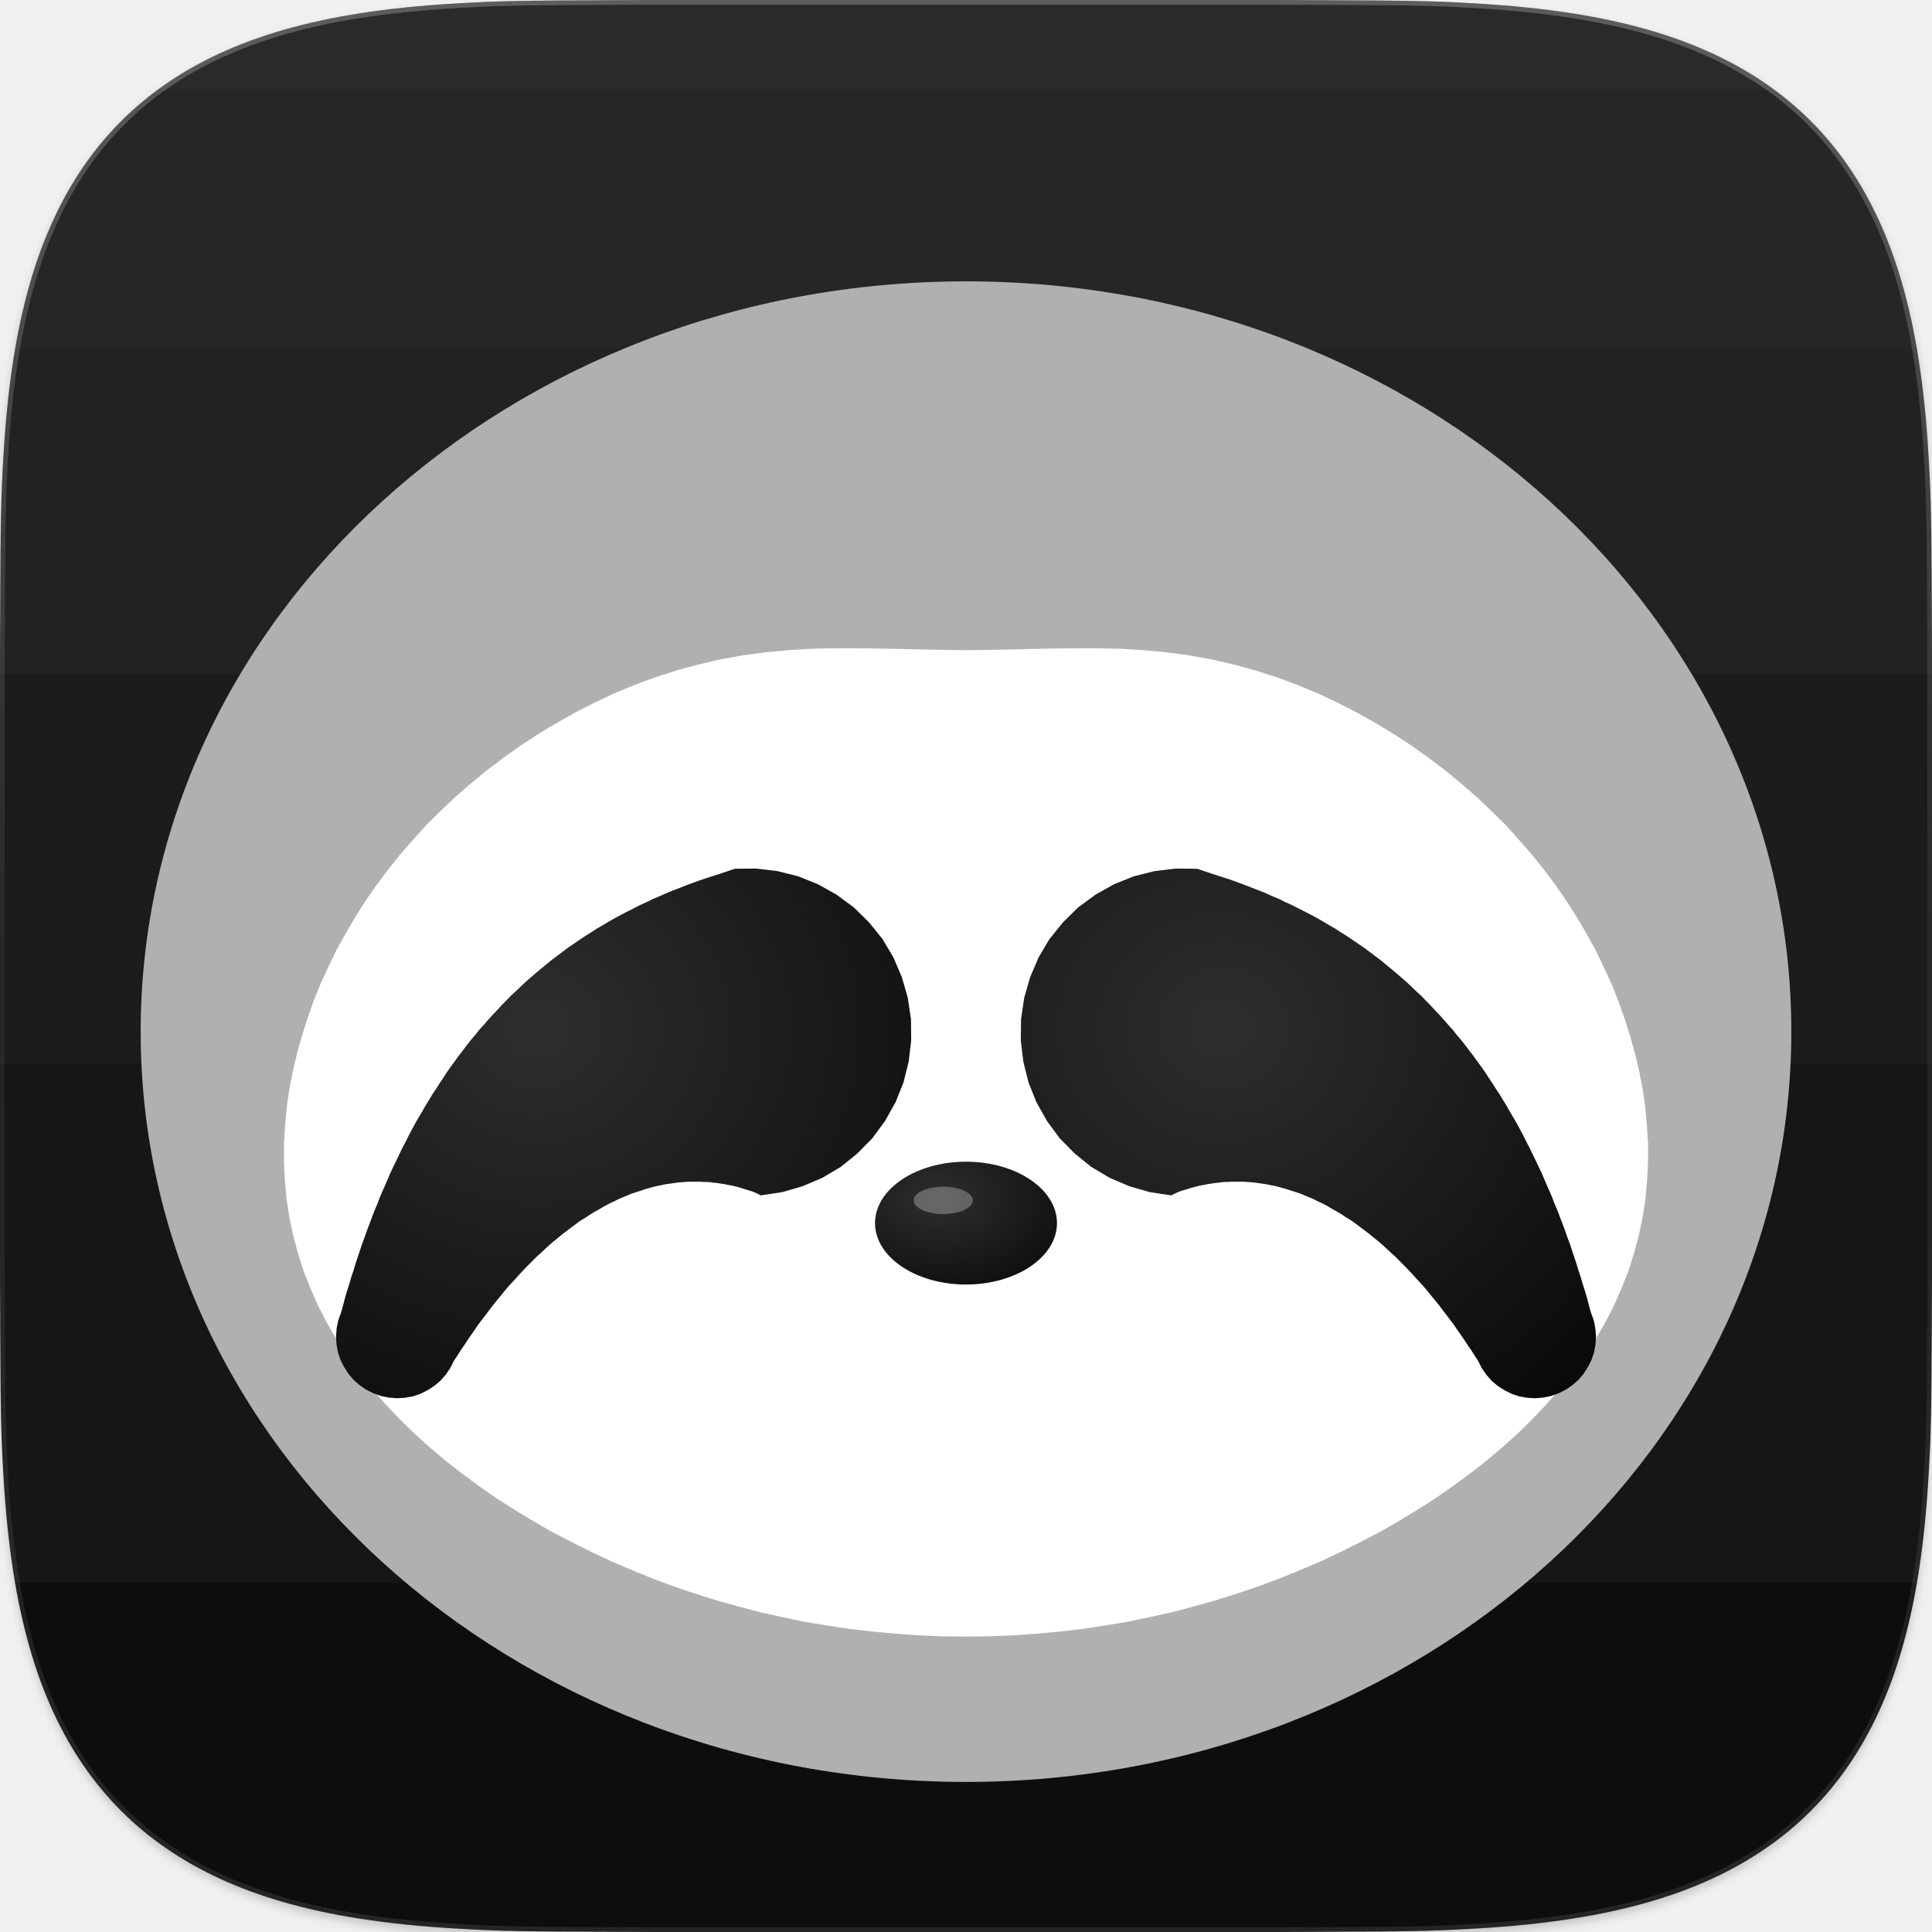
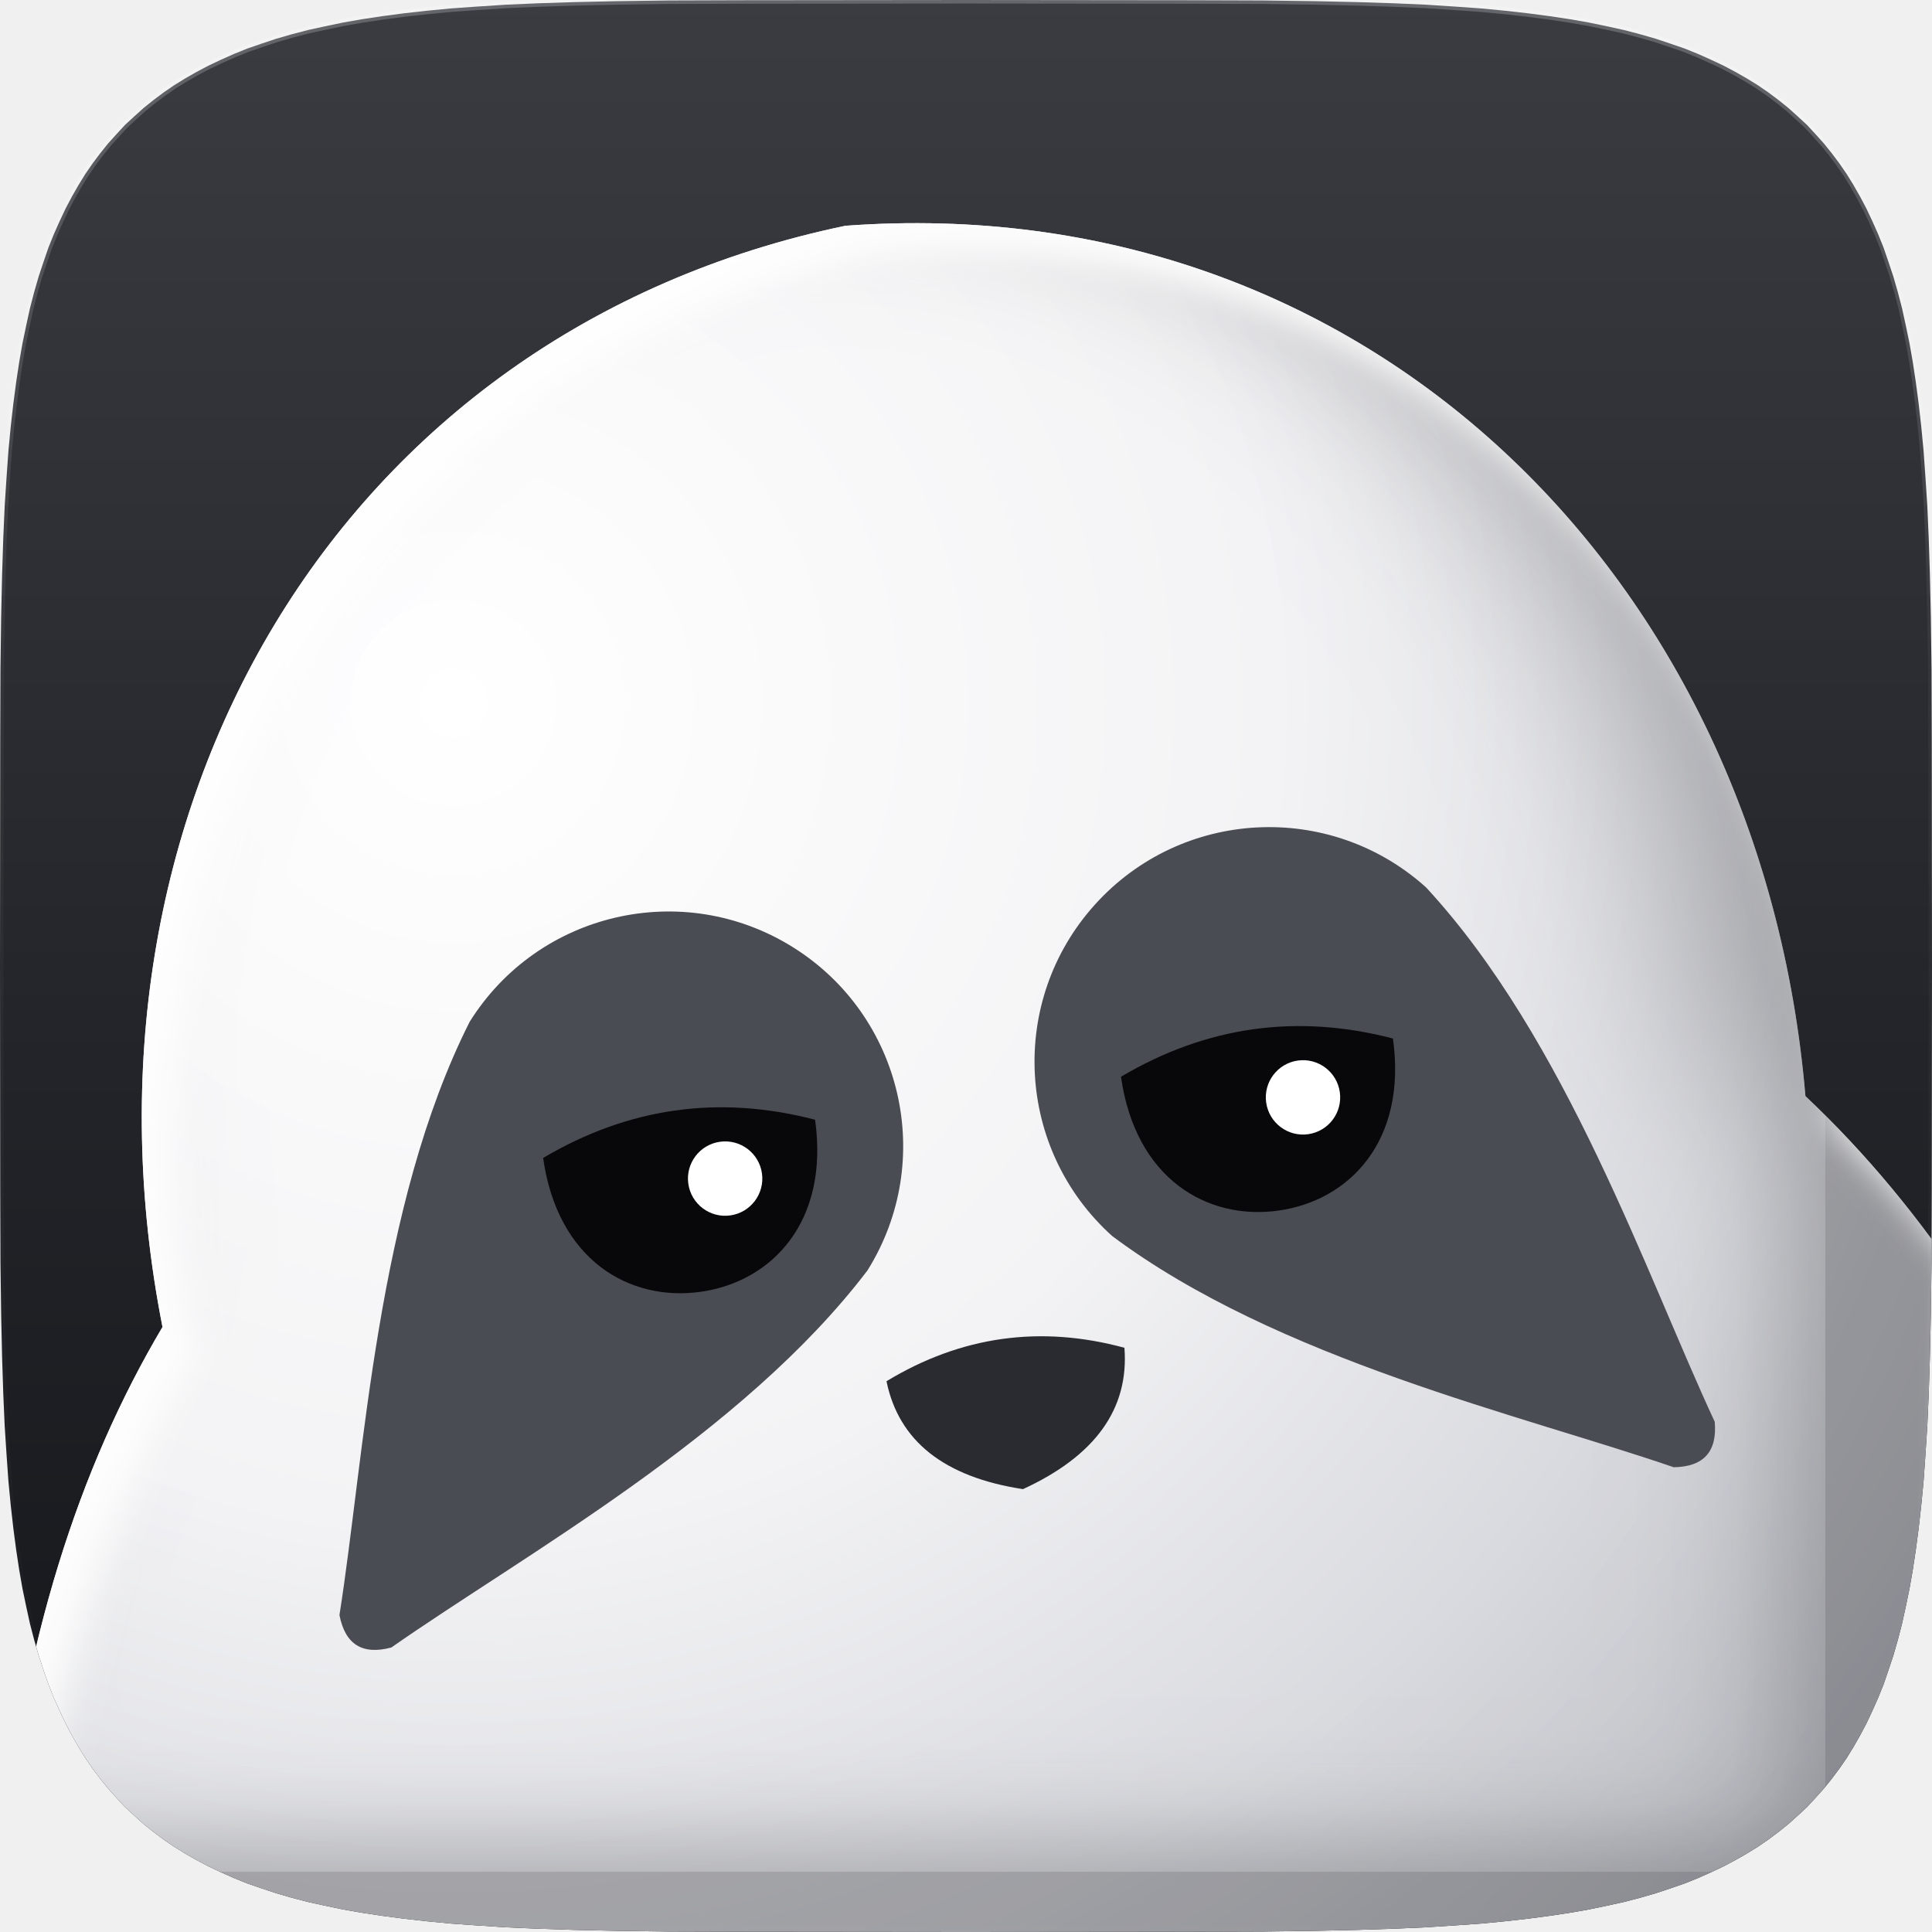
- <svg xmlns="http://www.w3.org/2000/svg" viewBox="100 100 824 824" width="824" height="824">
+ <svg xmlns="http://www.w3.org/2000/svg" viewBox="100 100 824 824">
  <defs>
-     <linearGradient id="body" x1="0" y1="0" x2="0" y2="1">
-       <stop offset="0" stop-color="#2A2A2A" />
-       <stop offset="1" stop-color="#0C0C0C" />
+     <path id="squircle" d="M924.0 512.0 L923.9 608.0 L923.8 638.6 L923.5 660.9 L923.1 679.0 L922.6 694.5 L922.0 708.2 L921.2 720.5 L920.4 731.8 L919.4 742.2 L918.3 751.9 L917.1 761.0 L915.8 769.6 L914.4 777.6 L912.8 785.3 L911.2 792.6 L909.4 799.5 L907.5 806.1 L905.4 812.4 L903.3 818.5 L901.0 824.2 L898.5 829.8 L896.0 835.1 L893.3 840.2 L890.5 845.1 L887.6 849.8 L884.5 854.3 L881.2 858.7 L877.9 862.8 L874.3 866.8 L870.7 870.7 L866.8 874.3 L862.8 877.9 L858.7 881.2 L854.3 884.5 L849.8 887.6 L845.1 890.5 L840.2 893.3 L835.1 896.0 L829.8 898.5 L824.2 901.0 L818.5 903.3 L812.4 905.4 L806.1 907.5 L799.5 909.4 L792.6 911.2 L785.3 912.8 L777.6 914.4 L769.6 915.8 L761.0 917.1 L751.9 918.3 L742.2 919.4 L731.8 920.4 L720.5 921.2 L708.2 922.0 L694.5 922.6 L679.0 923.1 L660.9 923.5 L638.6 923.8 L608.0 923.9 L512.0 924.0 L416.0 923.9 L385.4 923.8 L363.1 923.5 L345.0 923.1 L329.5 922.6 L315.8 922.0 L303.5 921.2 L292.2 920.4 L281.8 919.4 L272.1 918.3 L263.0 917.1 L254.4 915.8 L246.4 914.4 L238.7 912.8 L231.4 911.2 L224.5 909.4 L217.9 907.5 L211.6 905.4 L205.5 903.3 L199.8 901.0 L194.2 898.5 L188.9 896.0 L183.8 893.3 L178.9 890.5 L174.2 887.6 L169.7 884.5 L165.3 881.2 L161.2 877.9 L157.2 874.3 L153.3 870.7 L149.7 866.8 L146.1 862.8 L142.8 858.7 L139.5 854.3 L136.4 849.8 L133.5 845.1 L130.7 840.2 L128.0 835.1 L125.5 829.8 L123.0 824.2 L120.7 818.5 L118.6 812.4 L116.5 806.1 L114.6 799.5 L112.8 792.6 L111.2 785.3 L109.6 777.6 L108.2 769.6 L106.9 761.0 L105.7 751.9 L104.6 742.2 L103.6 731.8 L102.8 720.5 L102.0 708.2 L101.4 694.5 L100.9 679.0 L100.5 660.9 L100.2 638.6 L100.1 608.0 L100.0 512.0 L100.1 416.0 L100.2 385.4 L100.5 363.1 L100.9 345.0 L101.4 329.5 L102.0 315.8 L102.8 303.5 L103.6 292.2 L104.6 281.8 L105.7 272.1 L106.9 263.0 L108.2 254.4 L109.6 246.4 L111.2 238.7 L112.8 231.4 L114.6 224.5 L116.5 217.9 L118.6 211.6 L120.7 205.5 L123.0 199.8 L125.5 194.2 L128.0 188.9 L130.7 183.8 L133.5 178.9 L136.4 174.2 L139.5 169.7 L142.8 165.3 L146.1 161.2 L149.7 157.2 L153.3 153.3 L157.2 149.7 L161.2 146.1 L165.3 142.8 L169.7 139.5 L174.2 136.4 L178.9 133.5 L183.8 130.7 L188.9 128.0 L194.2 125.5 L199.8 123.0 L205.5 120.7 L211.6 118.6 L217.9 116.5 L224.5 114.6 L231.4 112.8 L238.7 111.2 L246.4 109.6 L254.4 108.2 L263.0 106.9 L272.1 105.7 L281.8 104.6 L292.2 103.6 L303.5 102.8 L315.8 102.0 L329.5 101.4 L345.0 100.9 L363.1 100.5 L385.4 100.2 L416.0 100.1 L512.0 100.0 L608.0 100.1 L638.6 100.2 L660.9 100.5 L679.0 100.9 L694.5 101.4 L708.2 102.0 L720.5 102.8 L731.8 103.6 L742.2 104.6 L751.9 105.7 L761.0 106.9 L769.6 108.2 L777.6 109.6 L785.3 111.2 L792.6 112.8 L799.5 114.6 L806.1 116.5 L812.4 118.6 L818.5 120.7 L824.2 123.0 L829.8 125.5 L835.1 128.0 L840.2 130.7 L845.1 133.5 L849.8 136.4 L854.3 139.5 L858.7 142.8 L862.8 146.1 L866.8 149.7 L870.7 153.3 L874.3 157.2 L877.9 161.2 L881.2 165.3 L884.5 169.7 L887.6 174.2 L890.5 178.9 L893.3 183.8 L896.0 188.9 L898.5 194.2 L901.0 199.8 L903.3 205.5 L905.4 211.6 L907.5 217.9 L909.4 224.5 L911.2 231.4 L912.8 238.7 L914.4 246.4 L915.8 254.4 L917.1 263.0 L918.3 272.1 L919.4 281.8 L920.4 292.2 L921.2 303.5 L922.0 315.8 L922.6 329.5 L923.1 345.0 L923.5 363.1 L923.8 385.4 L923.9 416.0 Z" />
+     <clipPath id="clip">
+       <use href="#squircle" />
+     </clipPath>
+     <linearGradient id="bg" x1="0" y1="0" x2="0" y2="1">
+       <stop offset="0" stop-color="#3a3c42" />
+       <stop offset="0.55" stop-color="#232429" />
+       <stop offset="1" stop-color="#141519" />
    </linearGradient>
-     <linearGradient id="edge" x1="0" y1="0" x2="0" y2="1">
-       <stop offset="0" stop-color="#FFF" stop-opacity="0.24" />
-       <stop offset="0.5" stop-color="#FFF" stop-opacity="0.05" />
-       <stop offset="1" stop-color="#FFF" stop-opacity="0.10" />
+     <linearGradient id="rim" x1="0" y1="0" x2="0" y2="1">
+       <stop offset="0" stop-color="#fff" stop-opacity="0.22" />
+       <stop offset="0.35" stop-color="#fff" stop-opacity="0.04" />
+       <stop offset="1" stop-color="#fff" stop-opacity="0" />
    </linearGradient>
-     <filter id="shadow" x="-20%" y="-20%" width="140%" height="140%">
-       <feDropShadow dx="0" dy="12" stdDeviation="14" flood-color="#000" flood-opacity="0.30" />
-       <feDropShadow dx="0" dy="2" stdDeviation="2" flood-color="#000" flood-opacity="0.18" />
-     </filter>
-     <clipPath id="sq">
-       <path d="M643.84 100C662.61 100.12 686.07 100.12 700.16 100.35C714.26 100.59 719.95 100.94 728.41 101.41C736.88 101.88 743.98 102.47 750.97 103.18C757.96 103.89 764.25 104.71 770.35 105.66C776.44 106.6 782.09 107.66 787.54 108.84C793 110.03 798.12 111.33 803.07 112.75C808.01 114.17 812.7 115.71 817.22 117.37C821.74 119.04 826.04 120.82 830.19 122.73C834.34 124.64 838.3 126.67 842.11 128.82C845.92 130.98 849.56 133.26 853.06 135.67C856.57 138.07 859.91 140.61 863.12 143.27C866.33 145.94 869.4 148.74 872.33 151.67C875.26 154.6 878.06 157.67 880.73 160.88C883.39 164.09 885.93 167.43 888.33 170.94C890.74 174.44 893.02 178.08 895.18 181.89C897.33 185.7 899.36 189.66 901.27 193.81C903.18 197.96 904.96 202.26 906.63 206.78C908.29 211.3 909.83 215.99 911.25 220.93C912.67 225.88 913.97 231 915.16 236.46C916.34 241.91 917.4 247.56 918.34 253.65C919.29 259.75 920.11 266.04 920.82 273.03C921.53 280.02 922.12 287.12 922.59 295.59C923.06 304.05 923.41 309.74 923.65 323.84C923.88 337.93 923.88 361.39 924 380.16L924 643.84C923.88 662.61 923.88 686.07 923.65 700.16C923.41 714.26 923.06 719.95 922.59 728.41C922.12 736.88 921.53 743.98 920.82 750.97C920.11 757.96 919.29 764.25 918.34 770.35C917.4 776.44 916.34 782.09 915.16 787.54C913.97 793 912.67 798.12 911.25 803.07C909.83 808.01 908.29 812.7 906.63 817.22C904.96 821.74 903.18 826.04 901.27 830.19C899.36 834.34 897.33 838.3 895.18 842.11C893.02 845.92 890.74 849.56 888.33 853.06C885.93 856.57 883.39 859.91 880.73 863.12C878.06 866.33 875.26 869.4 872.33 872.33C869.4 875.26 866.33 878.06 863.12 880.73C859.91 883.39 856.57 885.93 853.06 888.33C849.56 890.74 845.92 893.02 842.11 895.18C838.3 897.33 834.34 899.36 830.19 901.27C826.04 903.18 821.74 904.96 817.22 906.63C812.7 908.29 808.01 909.83 803.07 911.25C798.12 912.67 793 913.97 787.54 915.16C782.09 916.34 776.44 917.4 770.35 918.34C764.25 919.29 757.96 920.11 750.97 920.82C743.98 921.53 736.88 922.12 728.41 922.59C719.95 923.06 714.26 923.41 700.16 923.65C686.07 923.88 662.61 923.88 643.84 924L380.16 924C361.39 923.88 337.93 923.88 323.84 923.65C309.74 923.41 304.05 923.06 295.59 922.59C287.12 922.12 280.02 921.53 273.03 920.82C266.04 920.11 259.75 919.29 253.65 918.34C247.56 917.4 241.91 916.34 236.46 915.16C231 913.97 225.88 912.67 220.93 911.25C215.99 909.83 211.3 908.29 206.78 906.63C202.26 904.96 197.96 903.18 193.81 901.27C189.66 899.36 185.7 897.33 181.89 895.18C178.08 893.02 174.44 890.74 170.94 888.33C167.43 885.93 164.09 883.39 160.88 880.73C157.67 878.06 154.6 875.26 151.67 872.33C148.74 869.4 145.94 866.33 143.27 863.12C140.61 859.91 138.07 856.57 135.67 853.06C133.26 849.56 130.98 845.92 128.82 842.11C126.67 838.3 124.64 834.34 122.73 830.19C120.82 826.04 119.04 821.74 117.37 817.22C115.71 812.7 114.17 808.01 112.75 803.07C111.33 798.12 110.03 793 108.84 787.54C107.66 782.09 106.6 776.44 105.66 770.35C104.71 764.25 103.89 757.96 103.18 750.97C102.47 743.98 101.88 736.88 101.41 728.41C100.94 719.95 100.59 714.26 100.35 700.16C100.12 686.07 100.12 662.61 100 643.84L100 380.16C100.12 361.39 100.12 337.93 100.35 323.84C100.59 309.74 100.94 304.05 101.41 295.59C101.88 287.12 102.47 280.02 103.18 273.03C103.89 266.04 104.71 259.75 105.66 253.65C106.6 247.56 107.66 241.91 108.84 236.46C110.03 231 111.33 225.88 112.75 220.93C114.17 215.99 115.71 211.3 117.37 206.78C119.04 202.26 120.82 197.96 122.73 193.81C124.64 189.66 126.67 185.7 128.82 181.89C130.98 178.08 133.26 174.44 135.67 170.94C138.07 167.43 140.61 164.09 143.27 160.88C145.94 157.67 148.74 154.6 151.67 151.67C154.6 148.74 157.67 145.94 160.88 143.27C164.09 140.61 167.43 138.07 170.94 135.67C174.44 133.26 178.08 130.98 181.89 128.82C185.7 126.67 189.66 124.64 193.81 122.73C197.96 120.82 202.26 119.04 206.78 117.37C211.3 115.71 215.99 114.17 220.93 112.75C225.88 111.33 231 110.03 236.46 108.84C241.91 107.66 247.56 106.6 253.65 105.66C259.75 104.71 266.04 103.89 273.03 103.18C280.02 102.47 287.12 101.88 295.59 101.41C304.05 100.94 309.74 100.59 323.84 100.35C337.93 100.12 361.39 100.12 380.16 100Z" />
+     <radialGradient id="body" cx="0.30" cy="0.18" r="0.95">
+       <stop offset="0" stop-color="#ffffff" />
+       <stop offset="0.38" stop-color="#f3f3f5" />
+       <stop offset="0.62" stop-color="#d9dadf" />
+       <stop offset="0.86" stop-color="#b4b6bc" />
+       <stop offset="1" stop-color="#8a8c93" />
+     </radialGradient>
+     <linearGradient id="eye" x1="0" y1="0" x2="0" y2="1">
+       <stop offset="0" stop-color="#050506" />
+       <stop offset="1" stop-color="#26272c" />
+     </linearGradient>
+     <linearGradient id="patch" x1="0" y1="0" x2="0" y2="1">
+       <stop offset="0" stop-color="#6c6e75" />
+       <stop offset="1" stop-color="#4a4c53" />
+     </linearGradient>
+     <linearGradient id="claw" x1="0" y1="0" x2="0" y2="1">
+       <stop offset="0" stop-color="#8d8f96" />
+       <stop offset="1" stop-color="#45474d" />
+     </linearGradient>
+     <radialGradient id="ring" cx="0.5" cy="0.5" r="0.5">
+       <stop offset="0.47" stop-color="#8e9097" stop-opacity="0" />
+       <stop offset="0.6" stop-color="#8e9097" stop-opacity="0.4" />
+       <stop offset="1" stop-color="#8e9097" stop-opacity="0.4" />
+     </radialGradient>
+     <clipPath id="headClip">
+       <path d="M 112 1110 C 112 880 150 742 222 652 C 212 470 318 334 452 304 Q 452 270 478 250 Q 480 276 500 290 Q 512 254 548 244 Q 534 272 546 298 Q 566 284 584 290 Q 574 300 578 310 C 716 342 816 480 802 652 C 874 742 912 880 912 1110 Z" />
    </clipPath>
-     <radialGradient id="fur" cx="0.34" cy="0.22" r="0.95">
-       <stop offset="0" stop-color="#F2F2F2" />
-       <stop offset="0.4" stop-color="#D9D9D9" />
-       <stop offset="0.75" stop-color="#ADADAD" />
-       <stop offset="1" stop-color="#7E7E7E" />
-     </radialGradient>
-     <radialGradient id="furC" cx="0.34" cy="0.2" r="0.95">
-       <stop offset="0" stop-color="#E4E4E4" />
-       <stop offset="0.45" stop-color="#BDBDBD" />
-       <stop offset="0.8" stop-color="#8A8A8A" />
-       <stop offset="1" stop-color="#626262" />
-     </radialGradient>
-     <radialGradient id="face" cx="0.4" cy="0.3" r="0.8">
-       <stop offset="0" stop-color="#FFFFFF" />
-       <stop offset="0.7" stop-color="#FBFBFB" />
-       <stop offset="1" stop-color="#EFEFEF" />
-     </radialGradient>
-     <radialGradient id="mask" cx="0.35" cy="0.3" r="0.9">
-       <stop offset="0" stop-color="#2E2E2E" />
-       <stop offset="1" stop-color="#0A0A0A" />
-     </radialGradient>
-     <filter id="soft" x="-20%" y="-20%" width="140%" height="140%">
-       <feGaussianBlur stdDeviation="10" />
-     </filter>
-     <filter id="halo" x="-30%" y="-30%" width="160%" height="160%">
-       <feGaussianBlur stdDeviation="22" />
-     </filter>
-     <filter id="soft3" x="-20%" y="-20%" width="140%" height="140%">
-       <feGaussianBlur stdDeviation="2.5" />
-     </filter>
-     <filter id="soft4" x="-20%" y="-20%" width="140%" height="140%">
-       <feGaussianBlur stdDeviation="4" />
-     </filter>
-     <filter id="cast" x="-30%" y="-30%" width="160%" height="160%">
-       <feGaussianBlur in="SourceAlpha" stdDeviation="16" />
-       <feOffset dx="10" dy="18" />
-       <feComponentTransfer>
-         <feFuncA type="linear" slope="0.55" />
-       </feComponentTransfer>
+     <filter id="sculpt" x="-20%" y="-20%" width="140%" height="140%">
+       <feGaussianBlur in="SourceAlpha" stdDeviation="30" result="b1" />
+       <feOffset in="b1" dx="-34" dy="-26" result="o1" />
+       <feComposite in="SourceAlpha" in2="o1" operator="out" result="edge1" />
+       <feFlood flood-color="#3e4047" flood-opacity="0.55" />
+       <feComposite in2="edge1" operator="in" result="shade" />
+       <feGaussianBlur in="SourceAlpha" stdDeviation="6" result="b2" />
+       <feOffset in="b2" dx="10" dy="12" result="o2" />
+       <feComposite in="SourceAlpha" in2="o2" operator="out" result="edge2" />
+       <feFlood flood-color="#ffffff" flood-opacity="0.9" />
+       <feComposite in2="edge2" operator="in" result="shine" />
      <feMerge>
-         <feMergeNode />
        <feMergeNode in="SourceGraphic" />
+         <feMergeNode in="shade" />
+         <feMergeNode in="shine" />
      </feMerge>
    </filter>
-     <filter id="inner" x="-10%" y="-10%" width="120%" height="120%">
-       <feComponentTransfer in="SourceAlpha">
-         <feFuncA type="table" tableValues="1 0" />
+     <filter id="cast" x="-20%" y="-20%" width="140%" height="140%">
+       <feGaussianBlur in="SourceAlpha" stdDeviation="22" />
+       <feOffset dx="10" dy="6" />
+       <feComponentTransfer>
+         <feFuncA type="linear" slope="0.7" />
      </feComponentTransfer>
-       <feGaussianBlur stdDeviation="14" />
-       <feOffset dx="-10" dy="-16" />
-       <feFlood flood-color="#000" flood-opacity="0.28" />
-       <feComposite operator="in" />
-       <feComposite in2="SourceAlpha" operator="in" />
+     </filter>
+     <filter id="eyeInset" x="-30%" y="-30%" width="160%" height="160%">
+       <feGaussianBlur in="SourceAlpha" stdDeviation="5" result="b" />
+       <feOffset in="b" dx="4" dy="7" result="o" />
+       <feComposite in="SourceAlpha" in2="o" operator="out" result="e" />
+       <feFlood flood-color="#000" flood-opacity="0.9" />
+       <feComposite in2="e" operator="in" result="s" />
      <feMerge>
        <feMergeNode in="SourceGraphic" />
-         <feMergeNode />
+         <feMergeNode in="s" />
      </feMerge>
    </filter>
+     <filter id="patchSoft" x="-10%" y="-10%" width="120%" height="120%">
+       <feGaussianBlur stdDeviation="2.2" />
+     </filter>
+     <filter id="clawDrop" x="-40%" y="-20%" width="180%" height="150%">
+       <feDropShadow dx="3" dy="5" stdDeviation="3" flood-color="#000" flood-opacity="0.35" />
+     </filter>
+     <filter id="tileDrop" x="-10%" y="-10%" width="120%" height="125%">
+       <feGaussianBlur stdDeviation="14" />
+     </filter>
  </defs>
-   <g filter="url(#shadow)">
-     <path d="M643.84 100C662.61 100.12 686.07 100.12 700.16 100.35C714.26 100.59 719.95 100.94 728.41 101.41C736.88 101.88 743.98 102.47 750.97 103.18C757.96 103.89 764.25 104.71 770.35 105.66C776.44 106.6 782.09 107.66 787.54 108.84C793 110.03 798.12 111.33 803.07 112.75C808.01 114.17 812.7 115.71 817.22 117.37C821.74 119.04 826.04 120.82 830.19 122.73C834.34 124.64 838.3 126.67 842.11 128.82C845.92 130.98 849.56 133.26 853.06 135.67C856.57 138.07 859.91 140.61 863.12 143.27C866.33 145.94 869.4 148.74 872.33 151.67C875.26 154.6 878.06 157.67 880.73 160.88C883.39 164.09 885.93 167.43 888.33 170.94C890.74 174.44 893.02 178.08 895.18 181.89C897.33 185.7 899.36 189.66 901.27 193.81C903.18 197.96 904.96 202.26 906.63 206.78C908.29 211.3 909.83 215.99 911.25 220.93C912.67 225.88 913.97 231 915.16 236.46C916.34 241.91 917.4 247.56 918.34 253.65C919.29 259.75 920.11 266.04 920.82 273.03C921.53 280.02 922.12 287.12 922.59 295.59C923.06 304.05 923.41 309.74 923.65 323.84C923.88 337.93 923.88 361.39 924 380.16L924 643.84C923.88 662.61 923.88 686.07 923.65 700.16C923.41 714.26 923.06 719.95 922.59 728.41C922.12 736.88 921.53 743.98 920.82 750.97C920.11 757.96 919.29 764.25 918.34 770.35C917.4 776.44 916.34 782.09 915.16 787.54C913.97 793 912.67 798.12 911.25 803.07C909.83 808.01 908.29 812.7 906.63 817.22C904.96 821.74 903.18 826.04 901.27 830.19C899.36 834.34 897.33 838.3 895.18 842.11C893.02 845.92 890.74 849.56 888.33 853.06C885.93 856.57 883.39 859.91 880.73 863.12C878.06 866.33 875.26 869.4 872.33 872.33C869.4 875.26 866.33 878.06 863.12 880.73C859.91 883.39 856.57 885.93 853.06 888.33C849.56 890.74 845.92 893.02 842.11 895.18C838.3 897.33 834.34 899.36 830.19 901.27C826.04 903.18 821.74 904.96 817.22 906.63C812.7 908.29 808.01 909.83 803.07 911.25C798.12 912.67 793 913.97 787.54 915.16C782.09 916.34 776.44 917.4 770.35 918.34C764.25 919.29 757.96 920.11 750.97 920.82C743.98 921.53 736.88 922.12 728.41 922.59C719.95 923.06 714.26 923.41 700.16 923.65C686.07 923.88 662.61 923.88 643.84 924L380.16 924C361.39 923.88 337.93 923.88 323.84 923.65C309.74 923.41 304.05 923.06 295.59 922.59C287.12 922.12 280.02 921.53 273.03 920.82C266.04 920.11 259.75 919.29 253.65 918.34C247.56 917.4 241.91 916.34 236.46 915.16C231 913.97 225.88 912.67 220.93 911.25C215.99 909.83 211.3 908.29 206.78 906.63C202.26 904.96 197.96 903.18 193.81 901.27C189.66 899.36 185.7 897.33 181.89 895.18C178.08 893.02 174.44 890.74 170.94 888.33C167.43 885.93 164.09 883.39 160.88 880.73C157.67 878.06 154.6 875.26 151.67 872.33C148.74 869.4 145.94 866.33 143.27 863.12C140.61 859.91 138.07 856.57 135.67 853.06C133.26 849.56 130.98 845.92 128.82 842.11C126.67 838.3 124.64 834.34 122.73 830.19C120.82 826.04 119.04 821.74 117.37 817.22C115.71 812.7 114.17 808.01 112.75 803.07C111.33 798.12 110.03 793 108.84 787.54C107.66 782.09 106.6 776.44 105.66 770.35C104.71 764.25 103.89 757.96 103.18 750.97C102.47 743.98 101.88 736.88 101.41 728.41C100.94 719.95 100.59 714.26 100.35 700.16C100.12 686.07 100.12 662.61 100 643.84L100 380.16C100.12 361.39 100.12 337.93 100.35 323.84C100.59 309.74 100.94 304.05 101.41 295.59C101.88 287.12 102.47 280.02 103.18 273.03C103.89 266.04 104.71 259.75 105.66 253.65C106.6 247.56 107.66 241.91 108.84 236.46C110.03 231 111.33 225.88 112.75 220.93C114.17 215.99 115.71 211.3 117.37 206.78C119.04 202.26 120.82 197.96 122.73 193.81C124.64 189.66 126.67 185.7 128.82 181.89C130.98 178.08 133.26 174.44 135.67 170.94C138.07 167.43 140.61 164.09 143.27 160.88C145.94 157.67 148.74 154.6 151.67 151.67C154.6 148.74 157.67 145.94 160.88 143.27C164.09 140.61 167.43 138.07 170.94 135.67C174.44 133.26 178.08 130.98 181.89 128.82C185.7 126.67 189.66 124.64 193.81 122.73C197.96 120.82 202.26 119.04 206.78 117.37C211.3 115.71 215.99 114.17 220.93 112.75C225.88 111.33 231 110.03 236.46 108.84C241.91 107.66 247.56 106.6 253.65 105.66C259.75 104.71 266.04 103.89 273.03 103.18C280.02 102.47 287.12 101.88 295.59 101.41C304.05 100.94 309.74 100.59 323.84 100.35C337.93 100.12 361.39 100.12 380.16 100Z" fill="url(#body)" />
-   </g>
-   <g clip-path="url(#sq)">
-     <g transform="translate(512 540)">
-       <ellipse cx="0" cy="0" rx="352" ry="320" fill="#B0B0B0" />
-       <path d="M290.4 40 L290.9 47.8 L290.9 55.6 L290.5 63.4 L289.8 71.3 L288.6 79.1 L287 86.8 L284.9 94.5 L282.5 102.2 L279.5 109.7 L276.2 117.2 L272.4 124.5 L268.2 131.7 L263.7 138.7 L258.7 145.6 L253.4 152.3 L247.7 158.8 L241.7 165.1 L235.4 171.3 L228.8 177.2 L222 183 L214.9 188.5 L207.6 193.9 L200.1 199.1 L192.4 204 L184.5 208.8 L176.5 213.4 L168.2 217.7 L159.8 221.9 L151.3 225.9 L142.6 229.6 L133.8 233.2 L124.9 236.5 L115.8 239.6 L106.6 242.5 L97.3 245.1 L87.9 247.6 L78.3 249.7 L68.8 251.7 L59.1 253.3 L49.3 254.8 L39.5 255.9 L29.7 256.8 L19.8 257.5 L9.9 257.9 L0 258 L-9.9 257.9 L-19.8 257.5 L-29.7 256.8 L-39.5 255.9 L-49.3 254.8 L-59.1 253.3 L-68.8 251.7 L-78.3 249.7 L-87.9 247.6 L-97.3 245.1 L-106.6 242.5 L-115.8 239.6 L-124.9 236.5 L-133.8 233.2 L-142.6 229.6 L-151.3 225.9 L-159.8 221.9 L-168.2 217.7 L-176.5 213.4 L-184.5 208.8 L-192.4 204 L-200.1 199.1 L-207.6 193.9 L-214.9 188.5 L-222 183 L-228.8 177.2 L-235.4 171.3 L-241.7 165.1 L-247.7 158.8 L-253.4 152.3 L-258.7 145.6 L-263.7 138.7 L-268.2 131.7 L-272.4 124.5 L-276.2 117.2 L-279.5 109.7 L-282.5 102.2 L-284.9 94.5 L-287 86.8 L-288.6 79.1 L-289.8 71.3 L-290.5 63.4 L-290.9 55.6 L-290.9 47.8 L-290.4 40 L-289.7 32.2 L-288.6 24.5 L-287.1 16.8 L-285.3 9.2 L-283.2 1.7 L-280.8 -5.8 L-278.2 -13.2 L-275.2 -20.6 L-271.9 -27.8 L-268.4 -35 L-264.5 -42 L-260.4 -49 L-256 -55.9 L-251.4 -62.6 L-246.4 -69.2 L-241.2 -75.7 L-235.7 -82 L-230 -88.3 L-223.9 -94.3 L-217.7 -100.2 L-211.1 -105.9 L-204.3 -111.5 L-197.3 -116.8 L-190 -122 L-182.5 -126.9 L-174.7 -131.6 L-166.7 -136.1 L-158.5 -140.3 L-150 -144.3 L-141.3 -147.9 L-132.4 -151.2 L-123.3 -154.1 L-114.1 -156.6 L-104.6 -158.8 L-95.1 -160.5 L-85.4 -161.8 L-75.7 -162.7 L-66 -163.3 L-56.4 -163.5 L-46.8 -163.5 L-37.2 -163.4 L-27.8 -163.2 L-18.5 -163 L-9.2 -162.8 L-0 -162.7 L9.2 -162.8 L18.5 -163 L27.8 -163.2 L37.2 -163.4 L46.8 -163.5 L56.4 -163.5 L66 -163.3 L75.7 -162.7 L85.4 -161.8 L95.1 -160.5 L104.6 -158.8 L114.1 -156.6 L123.3 -154.1 L132.4 -151.2 L141.3 -147.9 L150 -144.3 L158.5 -140.3 L166.7 -136.1 L174.7 -131.6 L182.5 -126.9 L190 -122 L197.3 -116.8 L204.3 -111.5 L211.1 -105.9 L217.7 -100.2 L223.9 -94.3 L230 -88.3 L235.7 -82 L241.2 -75.7 L246.4 -69.2 L251.4 -62.6 L256 -55.9 L260.4 -49 L264.5 -42 L268.4 -35 L271.9 -27.8 L275.2 -20.6 L278.2 -13.2 L280.8 -5.8 L283.2 1.7 L285.3 9.2 L287.1 16.8 L288.6 24.5 L289.7 32.2Z" fill="#FFFFFF" />
-       <g transform="translate(0 6) scale(0.97)">
-         <path d="M-101.7 -77.8 L-104.9 -76.7 L-107.9 -75.7 L-111 -74.7 L-114.1 -73.7 L-117.1 -72.7 L-120.1 -71.6 L-123.1 -70.5 L-126.1 -69.3 L-129 -68.2 L-131.9 -67 L-134.8 -65.7 L-137.7 -64.5 L-140.5 -63.1 L-143.4 -61.8 L-146.1 -60.4 L-148.9 -59 L-151.6 -57.6 L-154.4 -56.1 L-157 -54.6 L-159.7 -53 L-162.3 -51.5 L-164.9 -49.8 L-167.5 -48.2 L-170 -46.5 L-172.5 -44.8 L-175 -43.1 L-177.4 -41.3 L-179.8 -39.5 L-182.2 -37.7 L-184.5 -35.8 L-186.8 -33.9 L-189.1 -32 L-191.4 -30 L-193.6 -28.1 L-195.8 -26 L-197.9 -24 L-200.1 -22 L-202.1 -19.9 L-204.2 -17.8 L-206.2 -15.6 L-208.2 -13.5 L-210.2 -11.3 L-212.1 -9.1 L-214.1 -6.9 L-215.9 -4.6 L-217.8 -2.4 L-219.6 -0.1 L-221.4 2.3 L-223.2 4.6 L-224.9 7 L-226.6 9.3 L-228.3 11.7 L-229.9 14.2 L-231.5 16.6 L-233.1 19.1 L-234.7 21.5 L-236.2 24 L-237.8 26.6 L-239.2 29.1 L-240.7 31.6 L-242.2 34.2 L-243.6 36.8 L-245 39.4 L-246.3 42.1 L-247.7 44.7 L-249 47.4 L-250.3 50.1 L-251.6 52.8 L-252.9 55.5 L-254.1 58.3 L-255.3 61.1 L-256.5 63.8 L-257.7 66.6 L-258.8 69.5 L-260 72.3 L-261.1 75.2 L-262.2 78.1 L-263.3 81 L-264.3 83.9 L-265.4 86.8 L-266.4 89.8 L-267.4 92.8 L-268.4 95.8 L-269.3 98.8 L-270.3 101.8 L-271.2 104.9 L-272.2 108 L-273.1 111.1 L-273.9 114.2 L-274.8 117.4 L-276 120.7 L-276.7 124.1 L-277 127.7 L-276.8 131.2 L-276.2 134.7 L-275.1 138 L-273.5 141.2 L-271.6 144.2 L-269.3 146.9 L-266.7 149.2 L-263.8 151.2 L-260.6 152.8 L-257.3 154 L-253.9 154.7 L-250.3 155 L-246.8 154.8 L-243.3 154.2 L-240 153.1 L-236.8 151.5 L-233.8 149.6 L-231.1 147.3 L-228.8 144.7 L-226.8 141.8 L-225.2 138.6 L-223.6 136.2 L-222.1 133.8 L-220.5 131.5 L-219 129.2 L-217.4 126.9 L-215.8 124.6 L-214.3 122.4 L-212.7 120.3 L-211.1 118.2 L-209.5 116.1 L-207.9 114 L-206.3 112 L-204.7 110.1 L-203.1 108.1 L-201.5 106.2 L-199.9 104.4 L-198.2 102.6 L-196.6 100.8 L-195 99.1 L-193.4 97.4 L-191.7 95.7 L-190.1 94.1 L-188.5 92.5 L-186.8 91 L-185.2 89.5 L-183.6 88 L-182 86.6 L-180.3 85.2 L-178.7 83.9 L-177.1 82.6 L-175.4 81.3 L-173.8 80.1 L-172.2 78.9 L-170.6 77.7 L-169 76.6 L-167.3 75.6 L-165.7 74.5 L-164.1 73.5 L-162.5 72.6 L-160.9 71.7 L-159.4 70.8 L-157.8 69.9 L-156.2 69.1 L-154.6 68.4 L-153.1 67.6 L-151.5 66.9 L-150 66.3 L-148.4 65.6 L-146.9 65 L-145.4 64.5 L-143.8 64 L-142.3 63.5 L-140.8 63 L-139.4 62.6 L-137.9 62.2 L-136.4 61.8 L-134.9 61.5 L-133.5 61.2 L-132 60.9 L-130.6 60.7 L-129.2 60.5 L-127.7 60.3 L-126.3 60.1 L-124.9 60 L-123.5 59.9 L-122.1 59.8 L-120.8 59.8 L-119.4 59.8 L-118 59.8 L-116.7 59.8 L-115.3 59.9 L-114 59.9 L-112.6 60 L-111.3 60.2 L-110 60.3 L-108.6 60.5 L-107.3 60.7 L-106 60.9 L-104.7 61.2 L-103.4 61.4 L-102.1 61.7 L-100.8 62 L-99.4 62.4 L-98.1 62.8 L-96.8 63.2 L-95.5 63.6 L-94.2 64 L-92.9 64.5 L-91.6 65.1 L-90.3 65.8 L-80.9 64.4 L-71.9 61.8 L-63.2 58.1 L-55.1 53.3 L-47.8 47.4 L-41.2 40.7 L-35.6 33.1 L-31 24.9 L-27.5 16.2 L-25.2 7 L-24.1 -2.3 L-24.2 -11.7 L-25.6 -21.1 L-28.2 -30.1 L-31.9 -38.8 L-36.7 -46.9 L-42.6 -54.2 L-49.3 -60.8 L-56.9 -66.4 L-65.1 -71 L-73.8 -74.5 L-83 -76.8 L-92.3 -77.9Z" fill="url(#mask)" />
-         <path d="M90.3 65.8 L91.6 65.1 L92.9 64.5 L94.2 64 L95.5 63.6 L96.8 63.2 L98.1 62.8 L99.4 62.4 L100.8 62 L102.1 61.7 L103.4 61.4 L104.7 61.2 L106 60.9 L107.3 60.7 L108.6 60.5 L110 60.3 L111.3 60.2 L112.6 60 L114 59.9 L115.3 59.9 L116.7 59.8 L118 59.8 L119.4 59.8 L120.8 59.8 L122.1 59.8 L123.5 59.9 L124.9 60 L126.3 60.1 L127.7 60.3 L129.2 60.5 L130.6 60.7 L132 60.9 L133.5 61.2 L134.9 61.5 L136.4 61.8 L137.9 62.2 L139.4 62.6 L140.8 63 L142.3 63.5 L143.8 64 L145.4 64.5 L146.9 65 L148.4 65.6 L150 66.3 L151.5 66.9 L153.1 67.6 L154.6 68.4 L156.2 69.1 L157.8 69.9 L159.4 70.8 L160.9 71.7 L162.5 72.6 L164.1 73.5 L165.7 74.5 L167.3 75.6 L169 76.6 L170.6 77.7 L172.2 78.9 L173.8 80.1 L175.4 81.3 L177.1 82.6 L178.7 83.9 L180.3 85.2 L182 86.6 L183.6 88 L185.2 89.5 L186.8 91 L188.5 92.5 L190.1 94.1 L191.7 95.7 L193.4 97.4 L195 99.1 L196.6 100.8 L198.2 102.6 L199.9 104.4 L201.5 106.2 L203.1 108.1 L204.7 110.1 L206.3 112 L207.9 114 L209.5 116.1 L211.1 118.2 L212.7 120.3 L214.3 122.4 L215.8 124.6 L217.4 126.9 L219 129.2 L220.5 131.5 L222.1 133.8 L223.6 136.2 L225.2 138.6 L226.8 141.8 L228.8 144.7 L231.1 147.3 L233.8 149.6 L236.8 151.5 L240 153.1 L243.3 154.2 L246.8 154.8 L250.3 155 L253.9 154.7 L257.3 154 L260.6 152.8 L263.8 151.2 L266.7 149.2 L269.3 146.9 L271.6 144.2 L273.5 141.2 L275.1 138 L276.2 134.7 L276.8 131.2 L277 127.7 L276.7 124.1 L276 120.7 L274.8 117.4 L273.9 114.2 L273.1 111.1 L272.2 108 L271.2 104.9 L270.3 101.8 L269.3 98.8 L268.4 95.8 L267.4 92.8 L266.4 89.8 L265.4 86.8 L264.3 83.9 L263.3 81 L262.2 78.1 L261.1 75.2 L260 72.3 L258.8 69.5 L257.7 66.6 L256.5 63.8 L255.3 61.1 L254.1 58.3 L252.9 55.5 L251.6 52.8 L250.3 50.1 L249 47.4 L247.7 44.7 L246.3 42.1 L245 39.4 L243.6 36.8 L242.2 34.2 L240.7 31.6 L239.2 29.1 L237.8 26.6 L236.2 24 L234.7 21.5 L233.1 19.1 L231.5 16.6 L229.9 14.2 L228.3 11.7 L226.6 9.3 L224.9 7 L223.2 4.6 L221.4 2.3 L219.6 -0.1 L217.8 -2.4 L215.9 -4.6 L214.1 -6.9 L212.1 -9.1 L210.2 -11.3 L208.2 -13.5 L206.2 -15.6 L204.2 -17.8 L202.1 -19.9 L200.1 -22 L197.9 -24 L195.8 -26 L193.6 -28.1 L191.4 -30 L189.1 -32 L186.8 -33.9 L184.5 -35.8 L182.2 -37.7 L179.8 -39.5 L177.4 -41.3 L175 -43.1 L172.5 -44.8 L170 -46.5 L167.5 -48.2 L164.9 -49.8 L162.3 -51.5 L159.7 -53 L157 -54.6 L154.4 -56.1 L151.6 -57.6 L148.9 -59 L146.1 -60.4 L143.4 -61.8 L140.5 -63.1 L137.7 -64.5 L134.8 -65.7 L131.9 -67 L129 -68.2 L126.1 -69.3 L123.1 -70.5 L120.1 -71.6 L117.1 -72.7 L114.1 -73.7 L111 -74.7 L107.9 -75.7 L104.9 -76.7 L101.7 -77.8 L92.3 -77.9 L83 -76.8 L73.8 -74.5 L65.1 -71 L56.9 -66.4 L49.3 -60.8 L42.6 -54.2 L36.7 -46.9 L31.9 -38.8 L28.2 -30.1 L25.6 -21.1 L24.2 -11.7 L24.1 -2.3 L25.2 7 L27.5 16.2 L31 24.9 L35.6 33.1 L41.2 40.7 L47.8 47.4 L55.1 53.3 L63.2 58.1 L71.9 61.8 L80.9 64.4Z" fill="url(#mask)" />
-         <ellipse cx="0" cy="78" rx="40" ry="27" fill="url(#mask)" />
-         <ellipse cx="-10" cy="68" rx="13" ry="6" fill="#FFF" opacity="0.28" />
+   <use href="#squircle" fill="url(#bg)" />
+   <g clip-path="url(#clip)">
+     <g transform="translate(538 1040) scale(1.22) translate(-512 -1000) rotate(-8 512 760)">
+       <g filter="url(#sculpt)">
+         <path d="M 112 1110 C 112 880 150 742 222 652 C 212 470 330 316 512 304 C 694 316 812 470 802 652 C 874 742 912 880 912 1110 Z" fill="url(#body)" />
      </g>
+       <path d="M 0 -82 C -45.3 -82 -82 -45.3 -82 0 C -82 45.3 -45.3 82 0 82 C 72.0 75.4 148.0 32.8 200.0 10.7 Q 211.5 0 200.0 -10.7 C 148.0 -32.8 72.0 -75.4 0 -82 Z" transform="translate(406 614) rotate(130)" fill="#4a4c53" />
+       <path d="M 0 -82 C -45.3 -82 -82 -45.3 -82 0 C -82 45.3 -45.3 82 0 82 C 72.0 75.4 148.0 32.8 200.0 10.7 Q 211.5 0 200.0 -10.7 C 148.0 -32.8 72.0 -75.4 0 -82 Z" transform="translate(618 614) rotate(50)" fill="#4a4c53" />
+       <path d="M 362 612 Q 410 592 458 612 C 458 648.1 435.1 666 410 666 C 384.9 666 362 648.1 362 612 Z" fill="#08080a" />
+       <circle cx="424" cy="628" r="13" fill="#fff" />
+       <path d="M 566 612 Q 614 592 662 612 C 662 648.1 639.1 666 614 666 C 588.9 666 566 648.1 566 612 Z" fill="#08080a" />
+       <circle cx="628" cy="628" r="13" fill="#fff" />
+       <path d="M 470 706 Q 512 688 554 706 Q 552 738 512 750 Q 472 738 470 706 Z" fill="#2a2b30" />
    </g>
  </g>
-   <path d="M643.84 100C662.61 100.12 686.07 100.12 700.16 100.35C714.26 100.59 719.95 100.94 728.41 101.41C736.88 101.88 743.98 102.47 750.97 103.18C757.96 103.89 764.25 104.71 770.35 105.66C776.44 106.6 782.09 107.66 787.54 108.84C793 110.03 798.12 111.33 803.07 112.75C808.01 114.17 812.7 115.71 817.22 117.37C821.74 119.04 826.04 120.82 830.19 122.73C834.34 124.64 838.3 126.67 842.11 128.82C845.92 130.98 849.56 133.26 853.06 135.67C856.57 138.07 859.91 140.61 863.12 143.27C866.33 145.94 869.4 148.74 872.33 151.67C875.26 154.6 878.06 157.67 880.73 160.88C883.39 164.09 885.93 167.43 888.33 170.94C890.74 174.44 893.02 178.08 895.18 181.89C897.33 185.7 899.36 189.66 901.27 193.81C903.18 197.96 904.96 202.26 906.63 206.78C908.29 211.3 909.83 215.99 911.25 220.93C912.67 225.88 913.97 231 915.16 236.46C916.34 241.91 917.4 247.56 918.34 253.65C919.29 259.75 920.11 266.04 920.82 273.03C921.53 280.02 922.12 287.12 922.59 295.59C923.06 304.05 923.41 309.74 923.65 323.84C923.88 337.93 923.88 361.39 924 380.16L924 643.84C923.88 662.61 923.88 686.07 923.65 700.16C923.41 714.26 923.06 719.95 922.59 728.41C922.12 736.88 921.53 743.98 920.82 750.97C920.11 757.96 919.29 764.25 918.34 770.35C917.4 776.44 916.34 782.09 915.16 787.54C913.97 793 912.67 798.12 911.25 803.07C909.83 808.01 908.29 812.7 906.63 817.22C904.96 821.74 903.18 826.04 901.27 830.19C899.36 834.34 897.33 838.3 895.18 842.11C893.02 845.92 890.74 849.56 888.33 853.06C885.93 856.57 883.39 859.91 880.73 863.12C878.06 866.33 875.26 869.4 872.33 872.33C869.4 875.26 866.33 878.06 863.12 880.73C859.91 883.39 856.57 885.93 853.06 888.33C849.56 890.74 845.92 893.02 842.11 895.18C838.3 897.33 834.34 899.36 830.19 901.27C826.04 903.18 821.74 904.96 817.22 906.63C812.7 908.29 808.01 909.83 803.07 911.25C798.12 912.67 793 913.97 787.54 915.16C782.09 916.34 776.44 917.4 770.35 918.34C764.25 919.29 757.96 920.11 750.97 920.82C743.98 921.53 736.88 922.12 728.41 922.59C719.95 923.06 714.26 923.41 700.16 923.65C686.07 923.88 662.61 923.88 643.84 924L380.16 924C361.39 923.88 337.93 923.88 323.84 923.65C309.74 923.41 304.05 923.06 295.59 922.59C287.12 922.12 280.02 921.53 273.03 920.82C266.04 920.11 259.75 919.29 253.65 918.34C247.56 917.4 241.91 916.34 236.46 915.16C231 913.97 225.88 912.67 220.93 911.25C215.99 909.83 211.3 908.29 206.78 906.63C202.26 904.96 197.96 903.18 193.81 901.27C189.66 899.36 185.7 897.33 181.89 895.18C178.08 893.02 174.44 890.74 170.94 888.33C167.43 885.93 164.09 883.39 160.88 880.73C157.67 878.06 154.6 875.26 151.67 872.33C148.74 869.4 145.94 866.33 143.27 863.12C140.61 859.91 138.07 856.57 135.67 853.06C133.26 849.56 130.98 845.92 128.82 842.11C126.67 838.3 124.64 834.34 122.73 830.19C120.82 826.04 119.04 821.74 117.37 817.22C115.71 812.7 114.17 808.01 112.75 803.07C111.33 798.12 110.03 793 108.84 787.54C107.66 782.09 106.6 776.44 105.66 770.35C104.71 764.25 103.89 757.96 103.18 750.97C102.47 743.98 101.88 736.88 101.41 728.41C100.94 719.95 100.59 714.26 100.35 700.16C100.12 686.07 100.12 662.61 100 643.84L100 380.16C100.12 361.39 100.12 337.93 100.35 323.84C100.59 309.74 100.94 304.05 101.41 295.59C101.88 287.12 102.47 280.02 103.18 273.03C103.89 266.04 104.71 259.75 105.66 253.65C106.6 247.56 107.66 241.91 108.84 236.46C110.03 231 111.33 225.88 112.75 220.93C114.17 215.99 115.71 211.3 117.37 206.78C119.04 202.26 120.82 197.96 122.73 193.81C124.64 189.66 126.67 185.7 128.82 181.89C130.98 178.08 133.26 174.44 135.67 170.94C138.07 167.43 140.61 164.09 143.27 160.88C145.94 157.67 148.74 154.6 151.67 151.67C154.6 148.74 157.67 145.94 160.88 143.27C164.09 140.61 167.43 138.07 170.94 135.67C174.44 133.26 178.08 130.98 181.89 128.82C185.7 126.67 189.66 124.64 193.81 122.73C197.96 120.82 202.26 119.04 206.78 117.37C211.3 115.71 215.99 114.17 220.93 112.75C225.88 111.33 231 110.03 236.46 108.84C241.91 107.66 247.56 106.6 253.65 105.66C259.75 104.71 266.04 103.89 273.03 103.18C280.02 102.47 287.12 101.88 295.59 101.41C304.05 100.94 309.74 100.59 323.84 100.35C337.93 100.12 361.39 100.12 380.16 100Z" fill="none" stroke="url(#edge)" stroke-width="4" clip-path="url(#sq)" />
+   <use href="#squircle" fill="none" stroke="url(#rim)" stroke-width="3" />
</svg>
